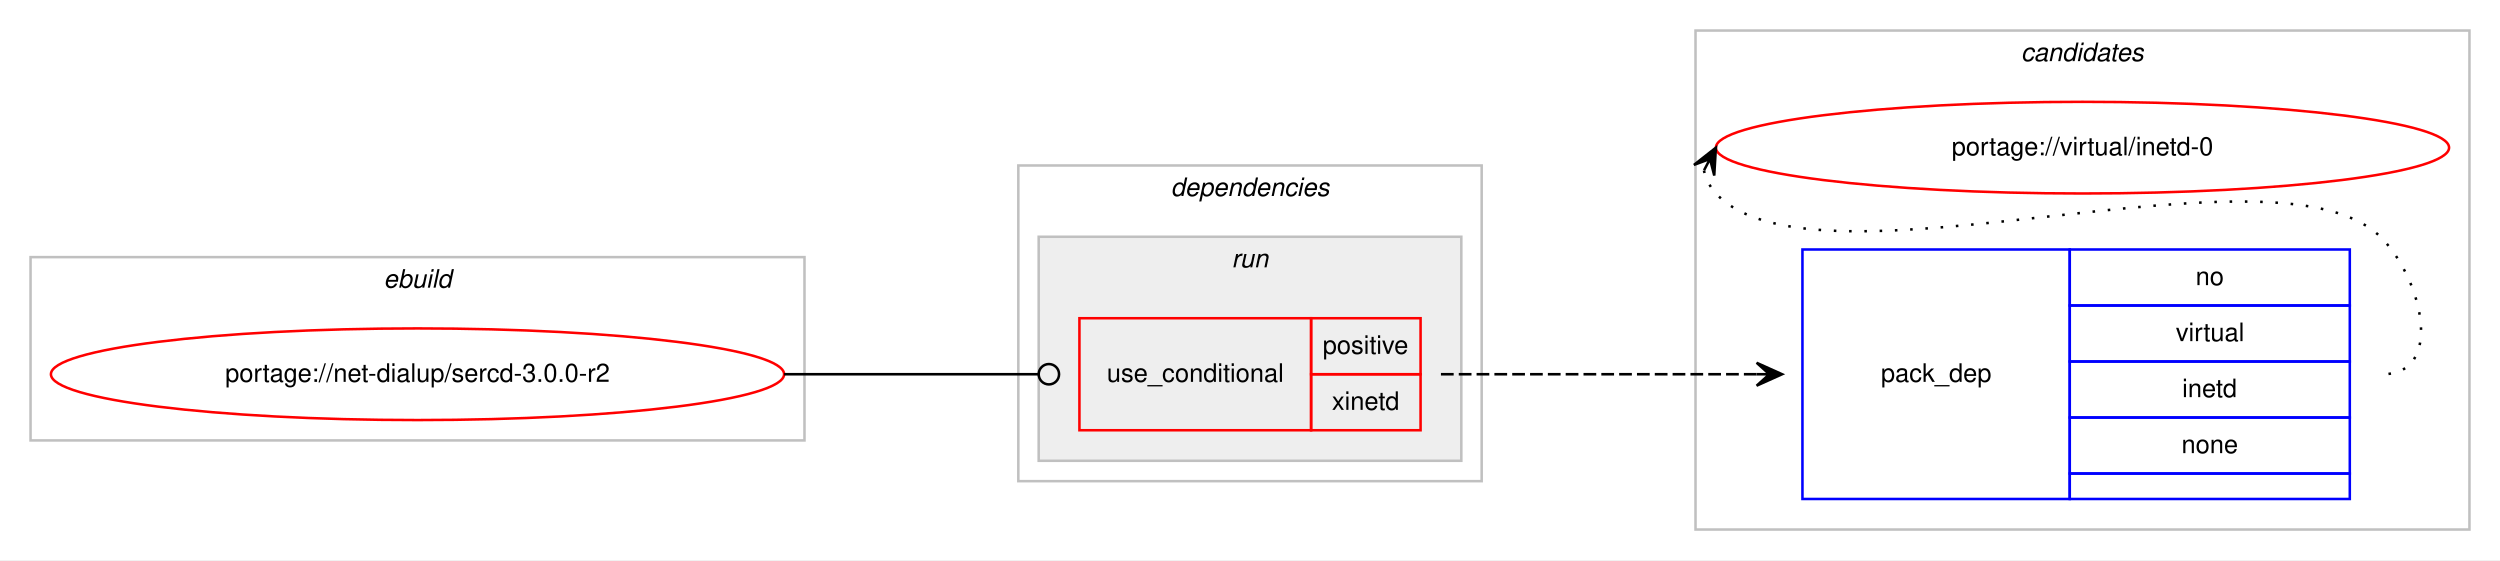
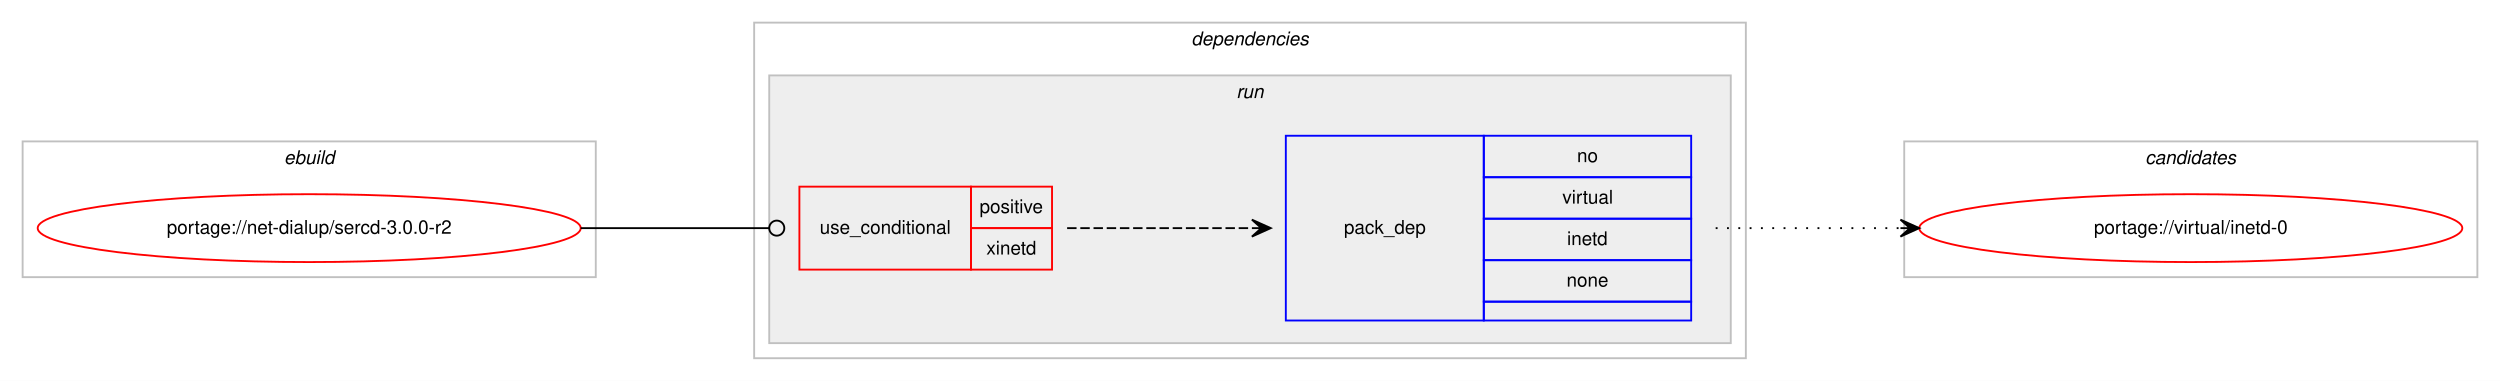
- <svg xmlns="http://www.w3.org/2000/svg" xmlns:xlink="http://www.w3.org/1999/xlink" width="982pt" height="220pt" viewBox="0.00 0.00 982.00 220.00">
-   <g id="graph0" class="graph" transform="scale(1 1) rotate(0) translate(4 216)">
-     <polygon fill="#ffffff" stroke="transparent" points="-4,4 -4,-216 978,-216 978,4 -4,4" />
-     <g id="clust8" class="cluster">
-       <polygon fill="none" stroke="#c0c0c0" points="662,-8 662,-204 966,-204 966,-8 662,-8" />
-       <text text-anchor="start" x="789.824" y="-192" font-family="Helvetica,sans-Serif" font-style="italic" font-size="10.00" fill="#000000">candidates</text>
-     </g>
+ <svg xmlns="http://www.w3.org/2000/svg" xmlns:xlink="http://www.w3.org/1999/xlink" width="1326pt" height="202pt" viewBox="0.00 0.00 1326.00 202.00">
+   <g id="graph0" class="graph" transform="scale(1 1) rotate(0) translate(4 198)">
+     <polygon fill="#ffffff" stroke="transparent" points="-4,4 -4,-198 1322,-198 1322,4 -4,4" />
    <g id="clust1" class="cluster">
-       <polygon fill="none" stroke="#c0c0c0" points="8,-43 8,-115 312,-115 312,-43 8,-43" />
-       <text text-anchor="start" x="146.663" y="-103" font-family="Helvetica,sans-Serif" font-style="italic" font-size="10.00" fill="#000000">ebuild</text>
+       <polygon fill="none" stroke="#c0c0c0" points="8,-51 8,-123 312,-123 312,-51 8,-51" />
+       <text text-anchor="start" x="146.663" y="-111" font-family="Helvetica,sans-Serif" font-style="italic" font-size="10.00" fill="#000000">ebuild</text>
    </g>
    <g id="clust2" class="cluster">
-       <polygon fill="none" stroke="#c0c0c0" points="396,-27 396,-151 578,-151 578,-27 396,-27" />
-       <text text-anchor="start" x="455.875" y="-139" font-family="Helvetica,sans-Serif" font-style="italic" font-size="10.00" fill="#000000">dependencies</text>
+       <polygon fill="none" stroke="#c0c0c0" points="396,-8 396,-186 922,-186 922,-8 396,-8" />
+       <text text-anchor="start" x="627.875" y="-174" font-family="Helvetica,sans-Serif" font-style="italic" font-size="10.00" fill="#000000">dependencies</text>
    </g>
    <g id="clust5" class="cluster">
-       <polygon fill="#eeeeee" stroke="#c0c0c0" points="404,-35 404,-123 570,-123 570,-35 404,-35" />
-       <text text-anchor="start" x="479.776" y="-111" font-family="Helvetica,sans-Serif" font-style="italic" font-size="10.00" fill="#000000">run</text>
+       <polygon fill="#eeeeee" stroke="#c0c0c0" points="404,-16 404,-158 914,-158 914,-16 404,-16" />
+       <text text-anchor="start" x="651.777" y="-146" font-family="Helvetica,sans-Serif" font-style="italic" font-size="10.00" fill="#000000">run</text>
+     </g>
+     <g id="clust8" class="cluster">
+       <polygon fill="none" stroke="#c0c0c0" points="1006,-51 1006,-123 1310,-123 1310,-51 1006,-51" />
+       <text text-anchor="start" x="1133.824" y="-111" font-family="Helvetica,sans-Serif" font-style="italic" font-size="10.00" fill="#000000">candidates</text>
    </g>
    <g id="node1" class="node">
      <g id="a_node1">
        <a xlink:href="../net-dialup/sercd-3.0.0-r2.svg" xlink:title="portage://net-dialup/sercd-3.0.0-r2">
-           <ellipse fill="none" stroke="#ff0000" cx="160" cy="-69" rx="144" ry="18" />
-           <text text-anchor="middle" x="160" y="-66" font-family="Helvetica,sans-Serif" font-size="10.00" fill="#000000">portage://net-dialup/sercd-3.0.0-r2</text>
+           <ellipse fill="none" stroke="#ff0000" cx="160" cy="-77" rx="144" ry="18" />
+           <text text-anchor="middle" x="160" y="-74" font-family="Helvetica,sans-Serif" font-size="10.00" fill="#000000">portage://net-dialup/sercd-3.0.0-r2</text>
        </a>
      </g>
    </g>
    <g id="node2" class="node">
-       <polygon fill="none" stroke="#ff0000" points="420,-47 420,-91 511,-91 511,-47 420,-47" />
-       <text text-anchor="start" x="430.767" y="-66" font-family="Helvetica,sans-Serif" font-size="10.00" fill="#000000">use_conditional</text>
-       <polygon fill="none" stroke="#ff0000" points="511,-69 511,-91 554,-91 554,-69 511,-69" />
-       <text text-anchor="start" x="515.553" y="-77" font-family="Helvetica,sans-Serif" font-size="10.00" fill="#000000">positive</text>
-       <polygon fill="none" stroke="#ff0000" points="511,-47 511,-69 554,-69 554,-47 511,-47" />
-       <text text-anchor="start" x="519.163" y="-55" font-family="Helvetica,sans-Serif" font-size="10.00" fill="#000000">xinetd</text>
+       <polygon fill="none" stroke="#ff0000" points="420,-55 420,-99 511,-99 511,-55 420,-55" />
+       <text text-anchor="start" x="430.767" y="-74" font-family="Helvetica,sans-Serif" font-size="10.00" fill="#000000">use_conditional</text>
+       <polygon fill="none" stroke="#ff0000" points="511,-77 511,-99 554,-99 554,-77 511,-77" />
+       <text text-anchor="start" x="515.553" y="-85" font-family="Helvetica,sans-Serif" font-size="10.00" fill="#000000">positive</text>
+       <polygon fill="none" stroke="#ff0000" points="511,-55 511,-77 554,-77 554,-55 511,-55" />
+       <text text-anchor="start" x="519.163" y="-63" font-family="Helvetica,sans-Serif" font-size="10.00" fill="#000000">xinetd</text>
    </g>
    <g id="edge2" class="edge">
-       <path fill="none" stroke="#000000" d="M304,-69C349.188,-69 362.47,-69 403.919,-69" />
-       <ellipse fill="none" stroke="#000000" cx="408" cy="-69" rx="4" ry="4" />
+       <path fill="none" stroke="#000000" d="M304,-77C349.188,-77 362.47,-77 403.919,-77" />
+       <ellipse fill="none" stroke="#000000" cx="408" cy="-77" rx="4" ry="4" />
    </g>
    <g id="node3" class="node">
-       <polygon fill="none" stroke="#0000ff" points="704,-20 704,-118 809,-118 809,-20 704,-20" />
-       <text text-anchor="start" x="734.823" y="-66" font-family="Helvetica,sans-Serif" font-size="10.00" fill="#000000">pack_dep</text>
-       <polygon fill="none" stroke="#0000ff" points="809,-96 809,-118 919,-118 919,-96 809,-96" />
-       <text text-anchor="start" x="858.441" y="-104" font-family="Helvetica,sans-Serif" font-size="10.00" fill="#000000">no</text>
-       <polygon fill="none" stroke="#0000ff" points="809,-74 809,-96 919,-96 919,-74 809,-74" />
-       <text text-anchor="start" x="850.668" y="-82" font-family="Helvetica,sans-Serif" font-size="10.00" fill="#000000">virtual</text>
-       <polygon fill="none" stroke="#0000ff" points="809,-52 809,-74 919,-74 919,-52 809,-52" />
-       <text text-anchor="start" x="853.163" y="-60" font-family="Helvetica,sans-Serif" font-size="10.00" fill="#000000">inetd</text>
-       <polygon fill="none" stroke="#0000ff" points="809,-30 809,-52 919,-52 919,-30 809,-30" />
-       <text text-anchor="start" x="852.882" y="-38" font-family="Helvetica,sans-Serif" font-size="10.00" fill="#000000">none</text>
-       <polygon fill="none" stroke="#0000ff" points="809,-20 809,-30 919,-30 919,-20 809,-20" />
+       <polygon fill="none" stroke="#0000ff" points="678,-28 678,-126 783,-126 783,-28 678,-28" />
+       <text text-anchor="start" x="708.823" y="-74" font-family="Helvetica,sans-Serif" font-size="10.00" fill="#000000">pack_dep</text>
+       <polygon fill="none" stroke="#0000ff" points="783,-104 783,-126 893,-126 893,-104 783,-104" />
+       <text text-anchor="start" x="832.441" y="-112" font-family="Helvetica,sans-Serif" font-size="10.00" fill="#000000">no</text>
+       <polygon fill="none" stroke="#0000ff" points="783,-82 783,-104 893,-104 893,-82 783,-82" />
+       <text text-anchor="start" x="824.668" y="-90" font-family="Helvetica,sans-Serif" font-size="10.00" fill="#000000">virtual</text>
+       <polygon fill="none" stroke="#0000ff" points="783,-60 783,-82 893,-82 893,-60 783,-60" />
+       <text text-anchor="start" x="827.163" y="-68" font-family="Helvetica,sans-Serif" font-size="10.00" fill="#000000">inetd</text>
+       <polygon fill="none" stroke="#0000ff" points="783,-38 783,-60 893,-60 893,-38 783,-38" />
+       <text text-anchor="start" x="826.882" y="-46" font-family="Helvetica,sans-Serif" font-size="10.00" fill="#000000">none</text>
+       <polygon fill="none" stroke="#0000ff" points="783,-28 783,-38 893,-38 893,-28 783,-28" />
    </g>
    <g id="edge1" class="edge">
-       <path fill="none" stroke="#000000" stroke-dasharray="5,2" d="M562,-69C618.066,-69 634.546,-69 685.973,-69" />
-       <polygon fill="#000000" stroke="#000000" points="696,-69 686,-73.5 691,-69 686,-69 686,-69 686,-69 691,-69 686,-64.5 696,-69 696,-69" />
+       <path fill="none" stroke="#000000" stroke-dasharray="5,2" d="M562,-77C606.438,-77 620.02,-77 659.878,-77" />
+       <polygon fill="#000000" stroke="#000000" points="670,-77 660,-81.5 665,-77 660,-77 660,-77 660,-77 665,-77 660,-72.5 670,-77 670,-77" />
    </g>
    <g id="node4" class="node">
      <g id="a_node4">
        <a xlink:href="../virtual/inetd-0.svg" xlink:title="portage://virtual/inetd-0">
-           <ellipse fill="none" stroke="#ff0000" cx="814" cy="-158" rx="144" ry="18" />
-           <text text-anchor="middle" x="814" y="-155" font-family="Helvetica,sans-Serif" font-size="10.00" fill="#000000">portage://virtual/inetd-0</text>
+           <ellipse fill="none" stroke="#ff0000" cx="1158" cy="-77" rx="144" ry="18" />
+           <text text-anchor="middle" x="1158" y="-74" font-family="Helvetica,sans-Serif" font-size="10.00" fill="#000000">portage://virtual/inetd-0</text>
        </a>
      </g>
    </g>
    <g id="edge3" class="edge">
-       <path fill="none" stroke="#000000" stroke-dasharray="1,5" d="M665.303,-149.011C666.046,-145.792 667.782,-142.375 670,-140 709.827,-97.343 892.173,-164.657 932,-122 948.075,-104.782 955.556,-69 932,-69" />
-       <polygon fill="#000000" stroke="#000000" points="670,-158 661.38,-151.221 667.684,-153.569 665.368,-149.137 665.368,-149.137 665.368,-149.137 667.684,-153.569 669.357,-147.053 670,-158 670,-158" />
+       <path fill="none" stroke="#000000" stroke-dasharray="1,5" d="M906,-77C950.438,-77 964.02,-77 1003.878,-77" />
+       <polygon fill="#000000" stroke="#000000" points="1014,-77 1004,-81.5 1009,-77 1004,-77 1004,-77 1004,-77 1009,-77 1004,-72.5 1014,-77 1014,-77" />
    </g>
  </g>
</svg>
